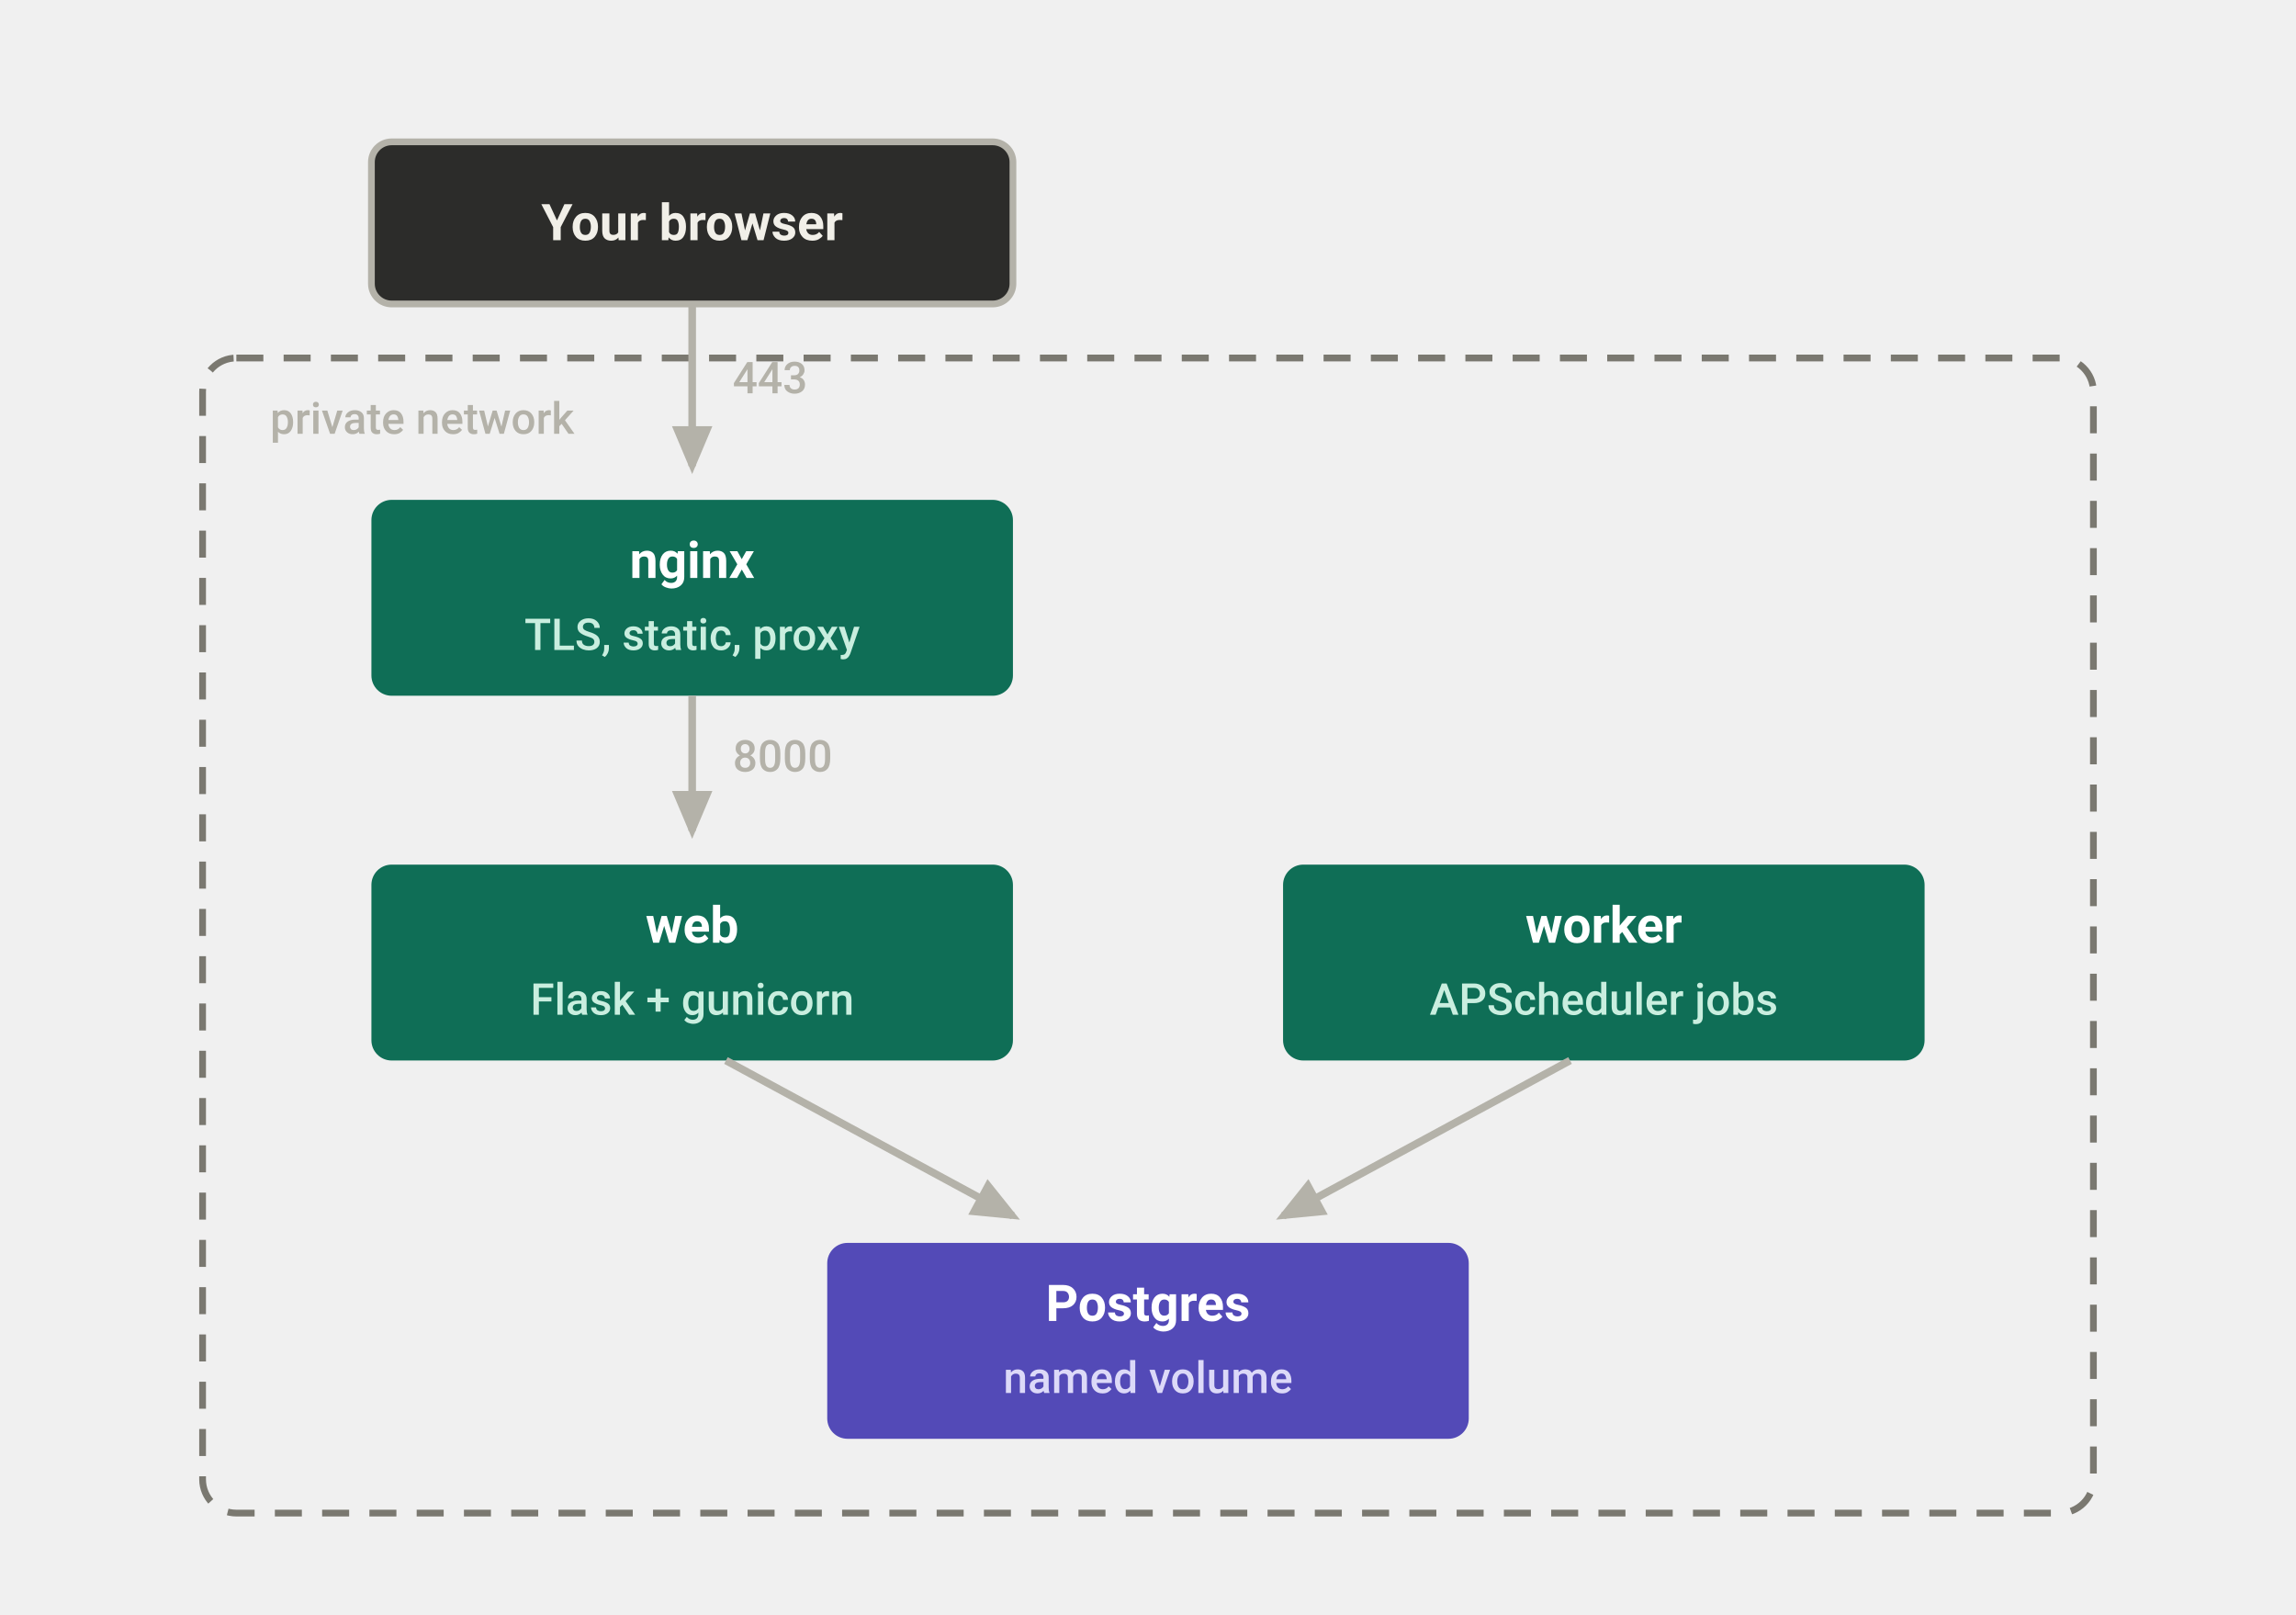
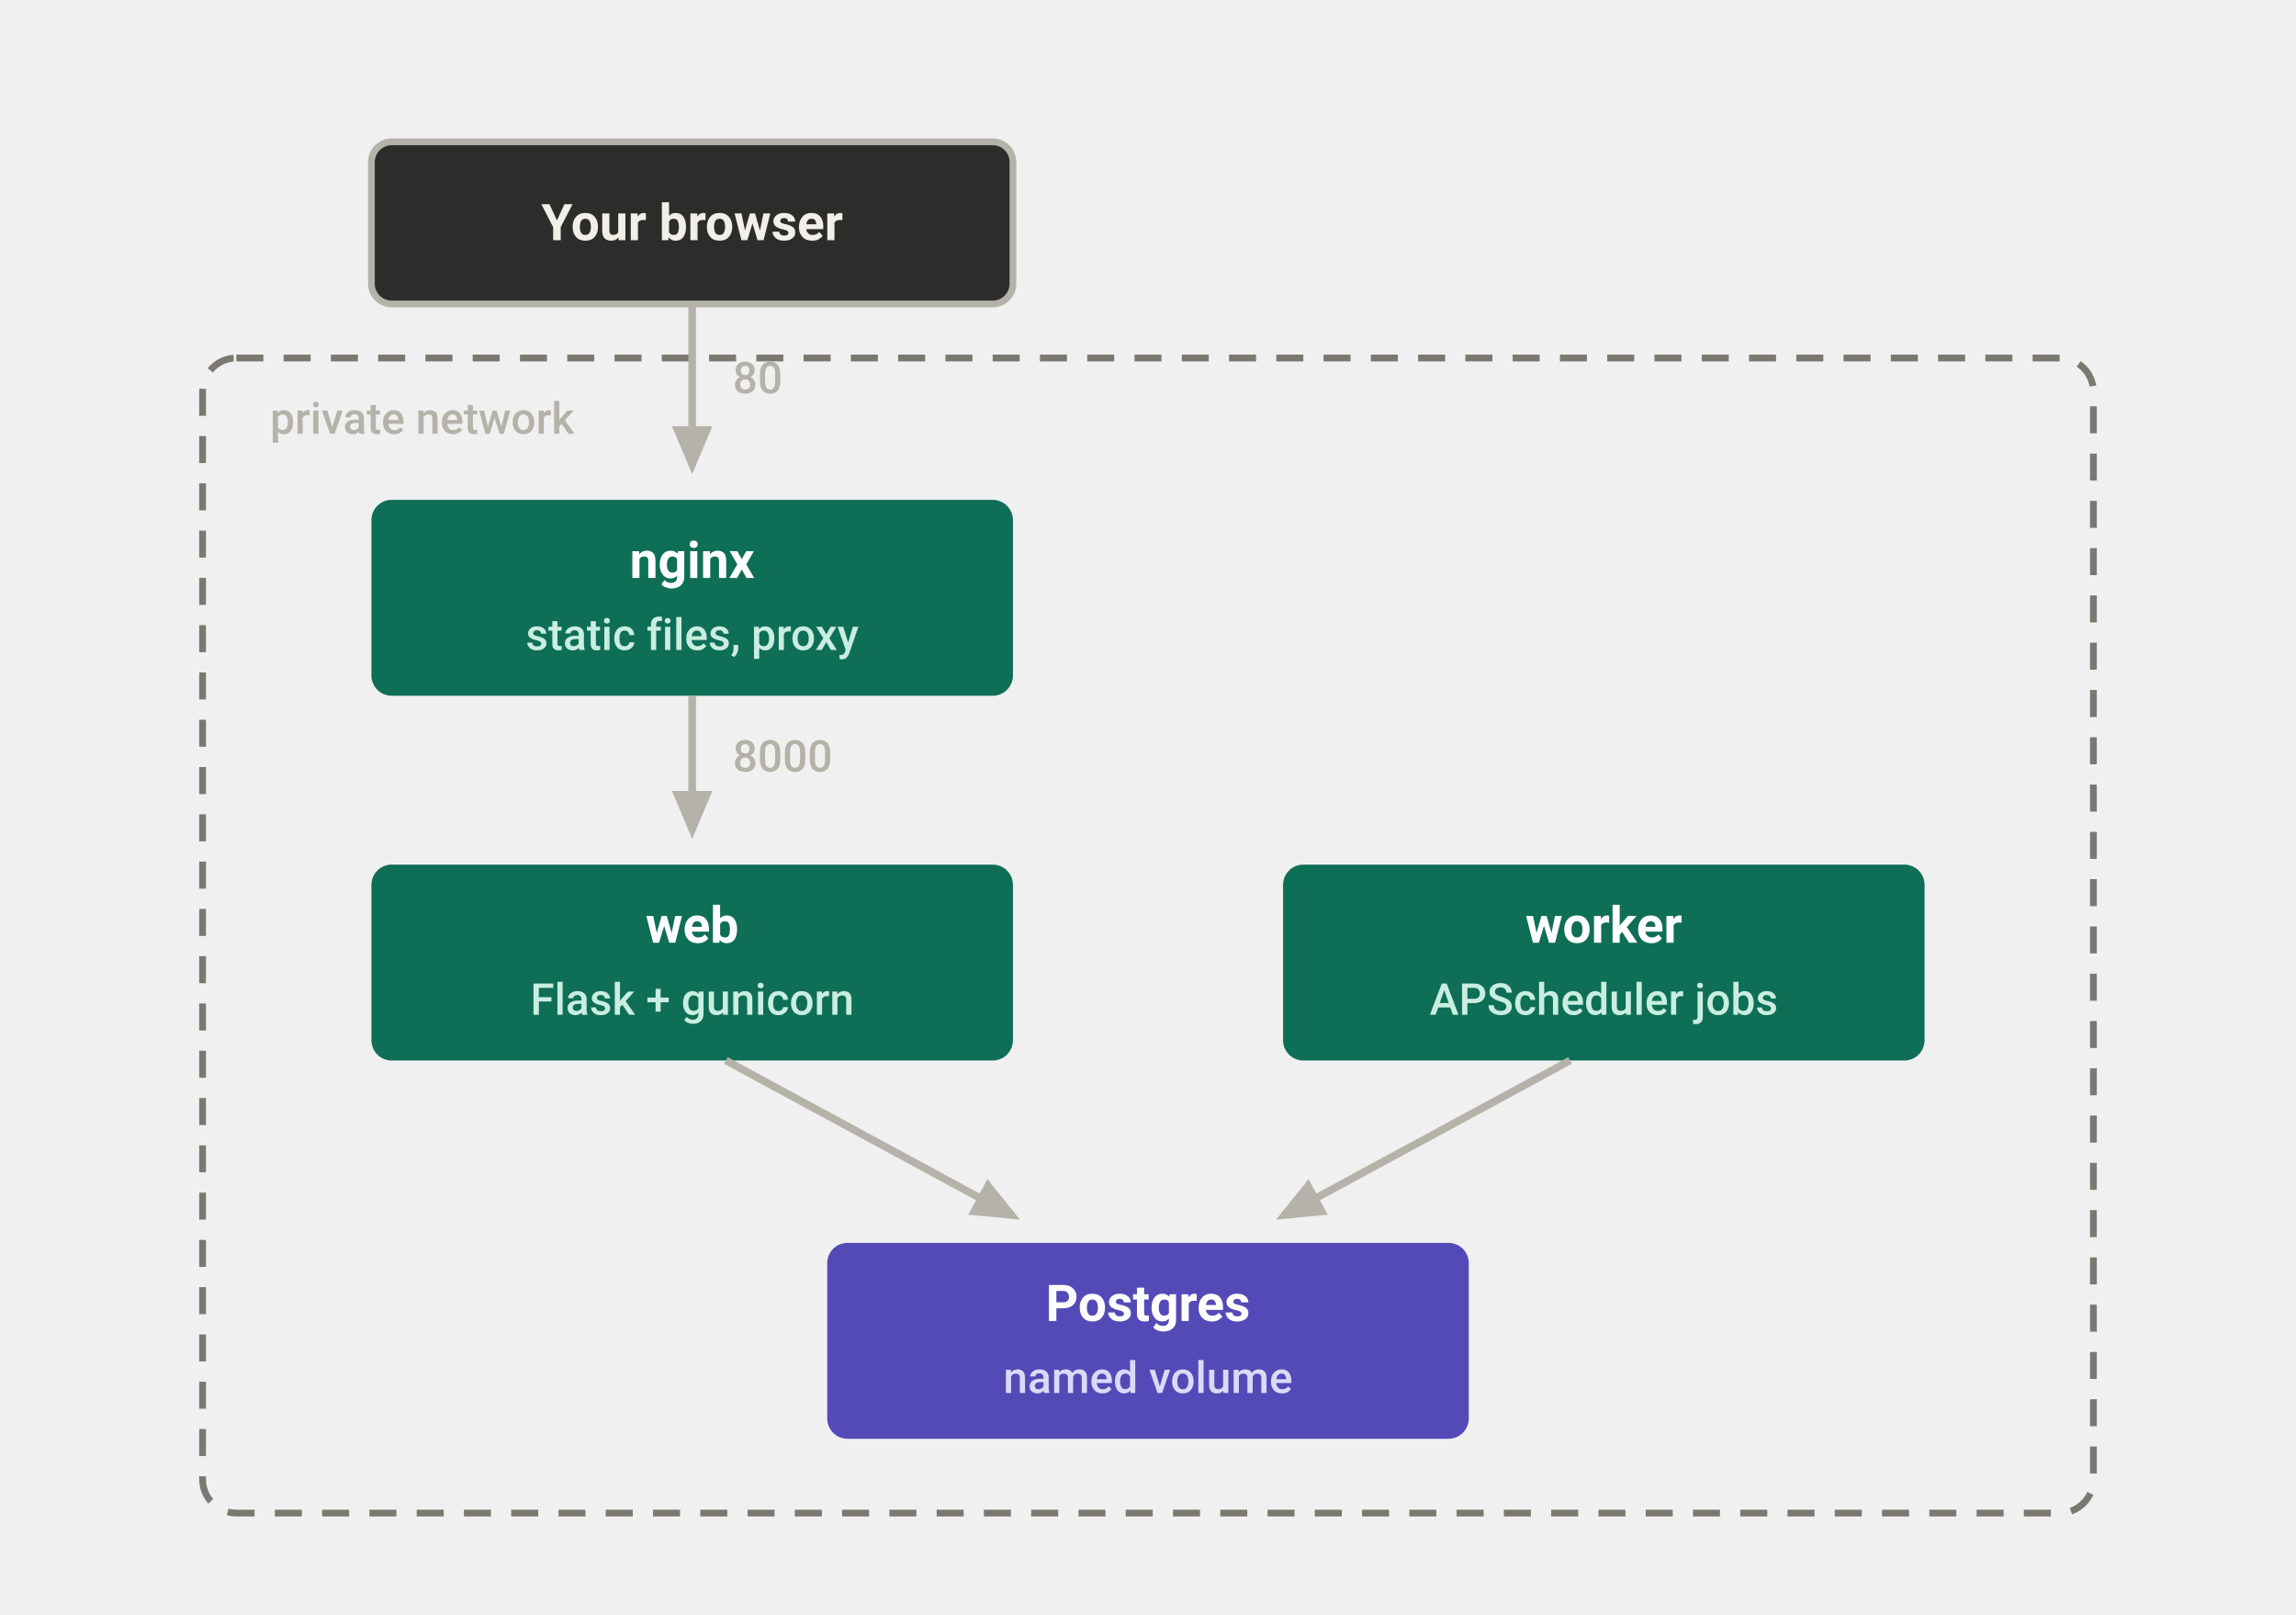
<svg xmlns="http://www.w3.org/2000/svg" width="680" height="478" viewBox="0 0 680 478" role="img" aria-labelledby="ti de">
  <style>
text{font-family:-apple-system,BlinkMacSystemFont,'Segoe UI',Roboto,Helvetica,Arial,sans-serif;dominant-baseline:central}
.t{font-size:15px;font-weight:700}
.s{font-size:13px;font-weight:500}
.h{font-size:16px;font-weight:700}
</style>
  <defs>
    <marker id="a" viewBox="0 0 10 10" refX="7.5" refY="5" markerWidth="7" markerHeight="7" orient="auto-start-reverse">
      <path d="M0 1.2L9 5L0 8.8z" fill="context-stroke" />
    </marker>
  </defs>
  <rect x="110" y="42" width="190" height="48" rx="6" fill="#2C2C2A" stroke="#B4B2A9" stroke-width="2" />
  <text class="t" x="205.0" y="66.0" text-anchor="middle" fill="#F1EFE8">Your browser</text>
  <rect x="60" y="106" width="560" height="342" rx="10" fill="none" stroke="#7A7870" stroke-width="2" stroke-dasharray="8 6" />
  <text class="s" x="80" y="124" text-anchor="start" fill="#B4B2A9">private network</text>
  <line x1="205" y1="90" x2="205" y2="138" stroke="#B4B2A9" stroke-width="2.25" marker-end="url(#a)" />
-   <text class="s" x="217" y="112" text-anchor="start" fill="#B4B2A9">443</text>
+   <text class="s" x="217" y="112" text-anchor="start" fill="#B4B2A9">80</text>
  <rect x="110" y="148" width="190" height="58" rx="6" fill="#0F6E56" />
  <text class="t" x="205.0" y="166.0" text-anchor="middle" fill="#FFFFFF">nginx</text>
-   <text class="s" x="205.0" y="188.0" text-anchor="middle" fill="#C9EEDF">TLS, static, proxy</text>
+   <text class="s" x="205.0" y="188.0" text-anchor="middle" fill="#C9EEDF">static files, proxy</text>
  <line x1="205" y1="206" x2="205" y2="246" stroke="#B4B2A9" stroke-width="2.25" marker-end="url(#a)" />
  <text class="s" x="217" y="224" text-anchor="start" fill="#B4B2A9">8000</text>
  <rect x="110" y="256" width="190" height="58" rx="6" fill="#0F6E56" />
  <text class="t" x="205.0" y="274.0" text-anchor="middle" fill="#FFFFFF">web</text>
  <text class="s" x="205.0" y="296.0" text-anchor="middle" fill="#C9EEDF">Flask + gunicorn</text>
  <rect x="380" y="256" width="190" height="58" rx="6" fill="#0F6E56" />
  <text class="t" x="475.0" y="274.0" text-anchor="middle" fill="#FFFFFF">worker</text>
  <text class="s" x="475.0" y="296.0" text-anchor="middle" fill="#C9EEDF">APScheduler jobs</text>
  <line x1="215" y1="314" x2="300" y2="360" stroke="#B4B2A9" stroke-width="2.25" marker-end="url(#a)" />
  <line x1="465" y1="314" x2="380" y2="360" stroke="#B4B2A9" stroke-width="2.25" marker-end="url(#a)" />
  <rect x="245" y="368" width="190" height="58" rx="6" fill="#534AB7" />
  <text class="t" x="340.0" y="386.0" text-anchor="middle" fill="#FFFFFF">Postgres</text>
  <text class="s" x="340.0" y="408.0" text-anchor="middle" fill="#DCD9F8">named volume</text>
</svg>
